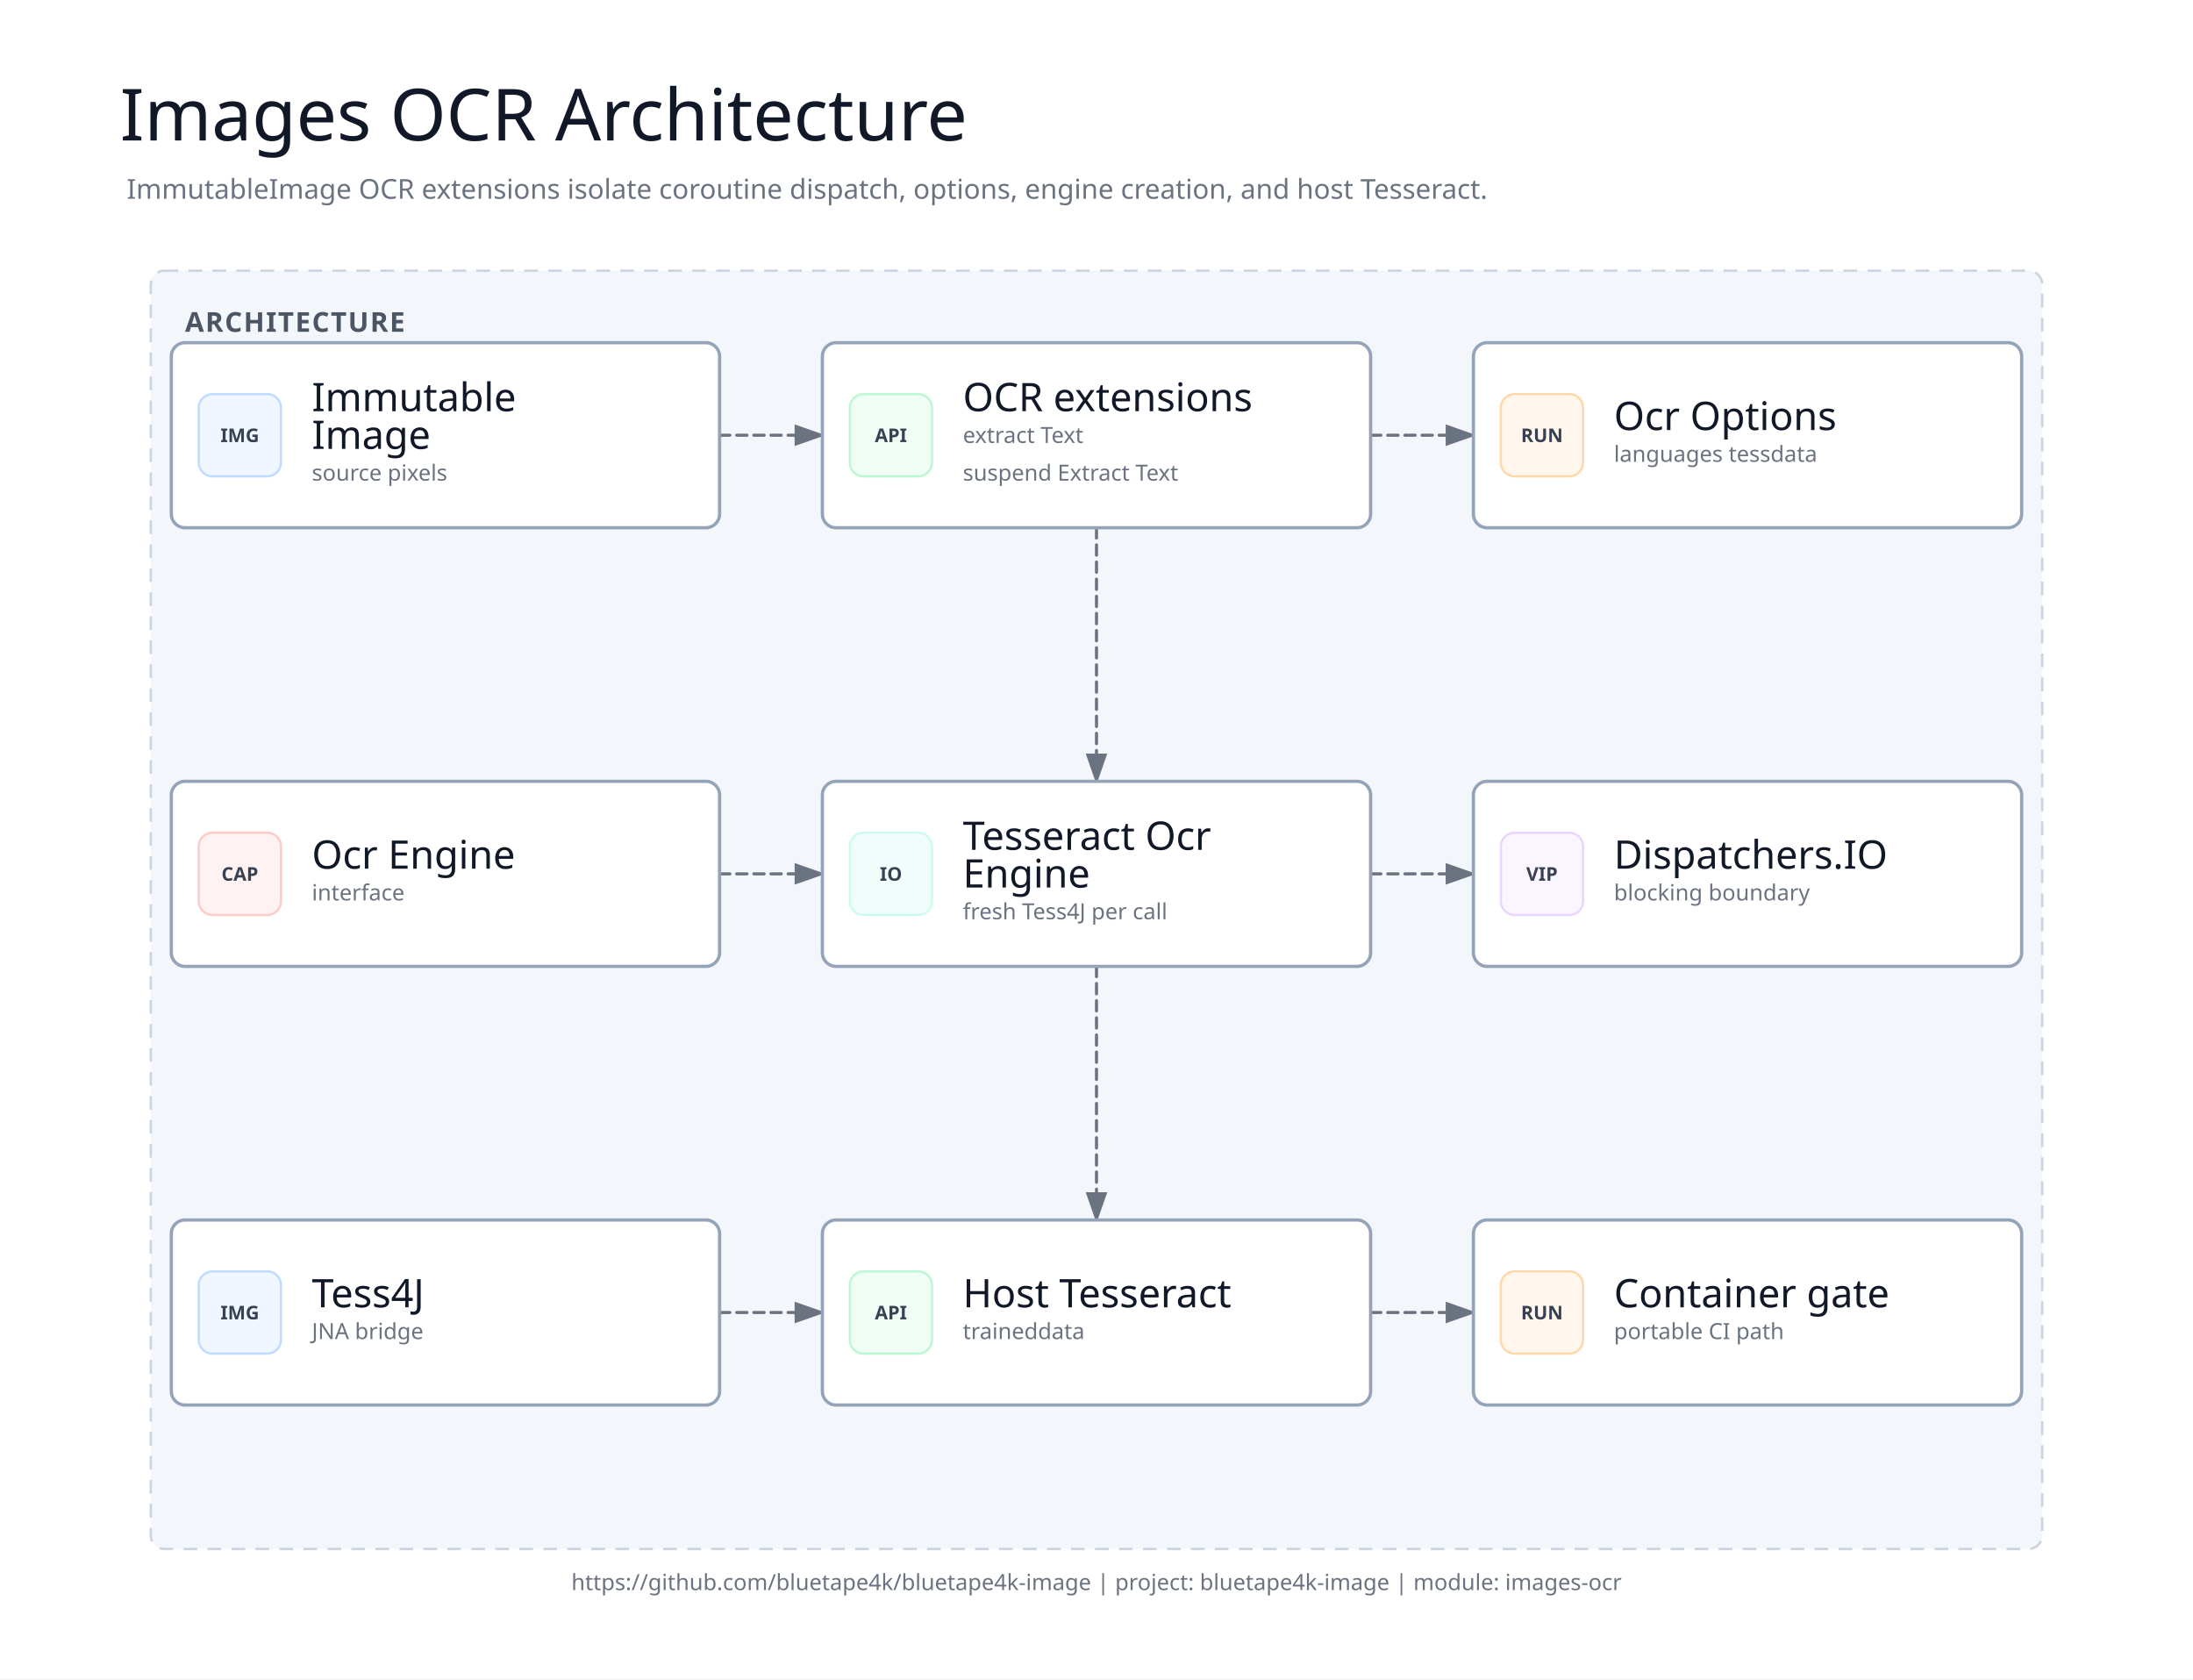
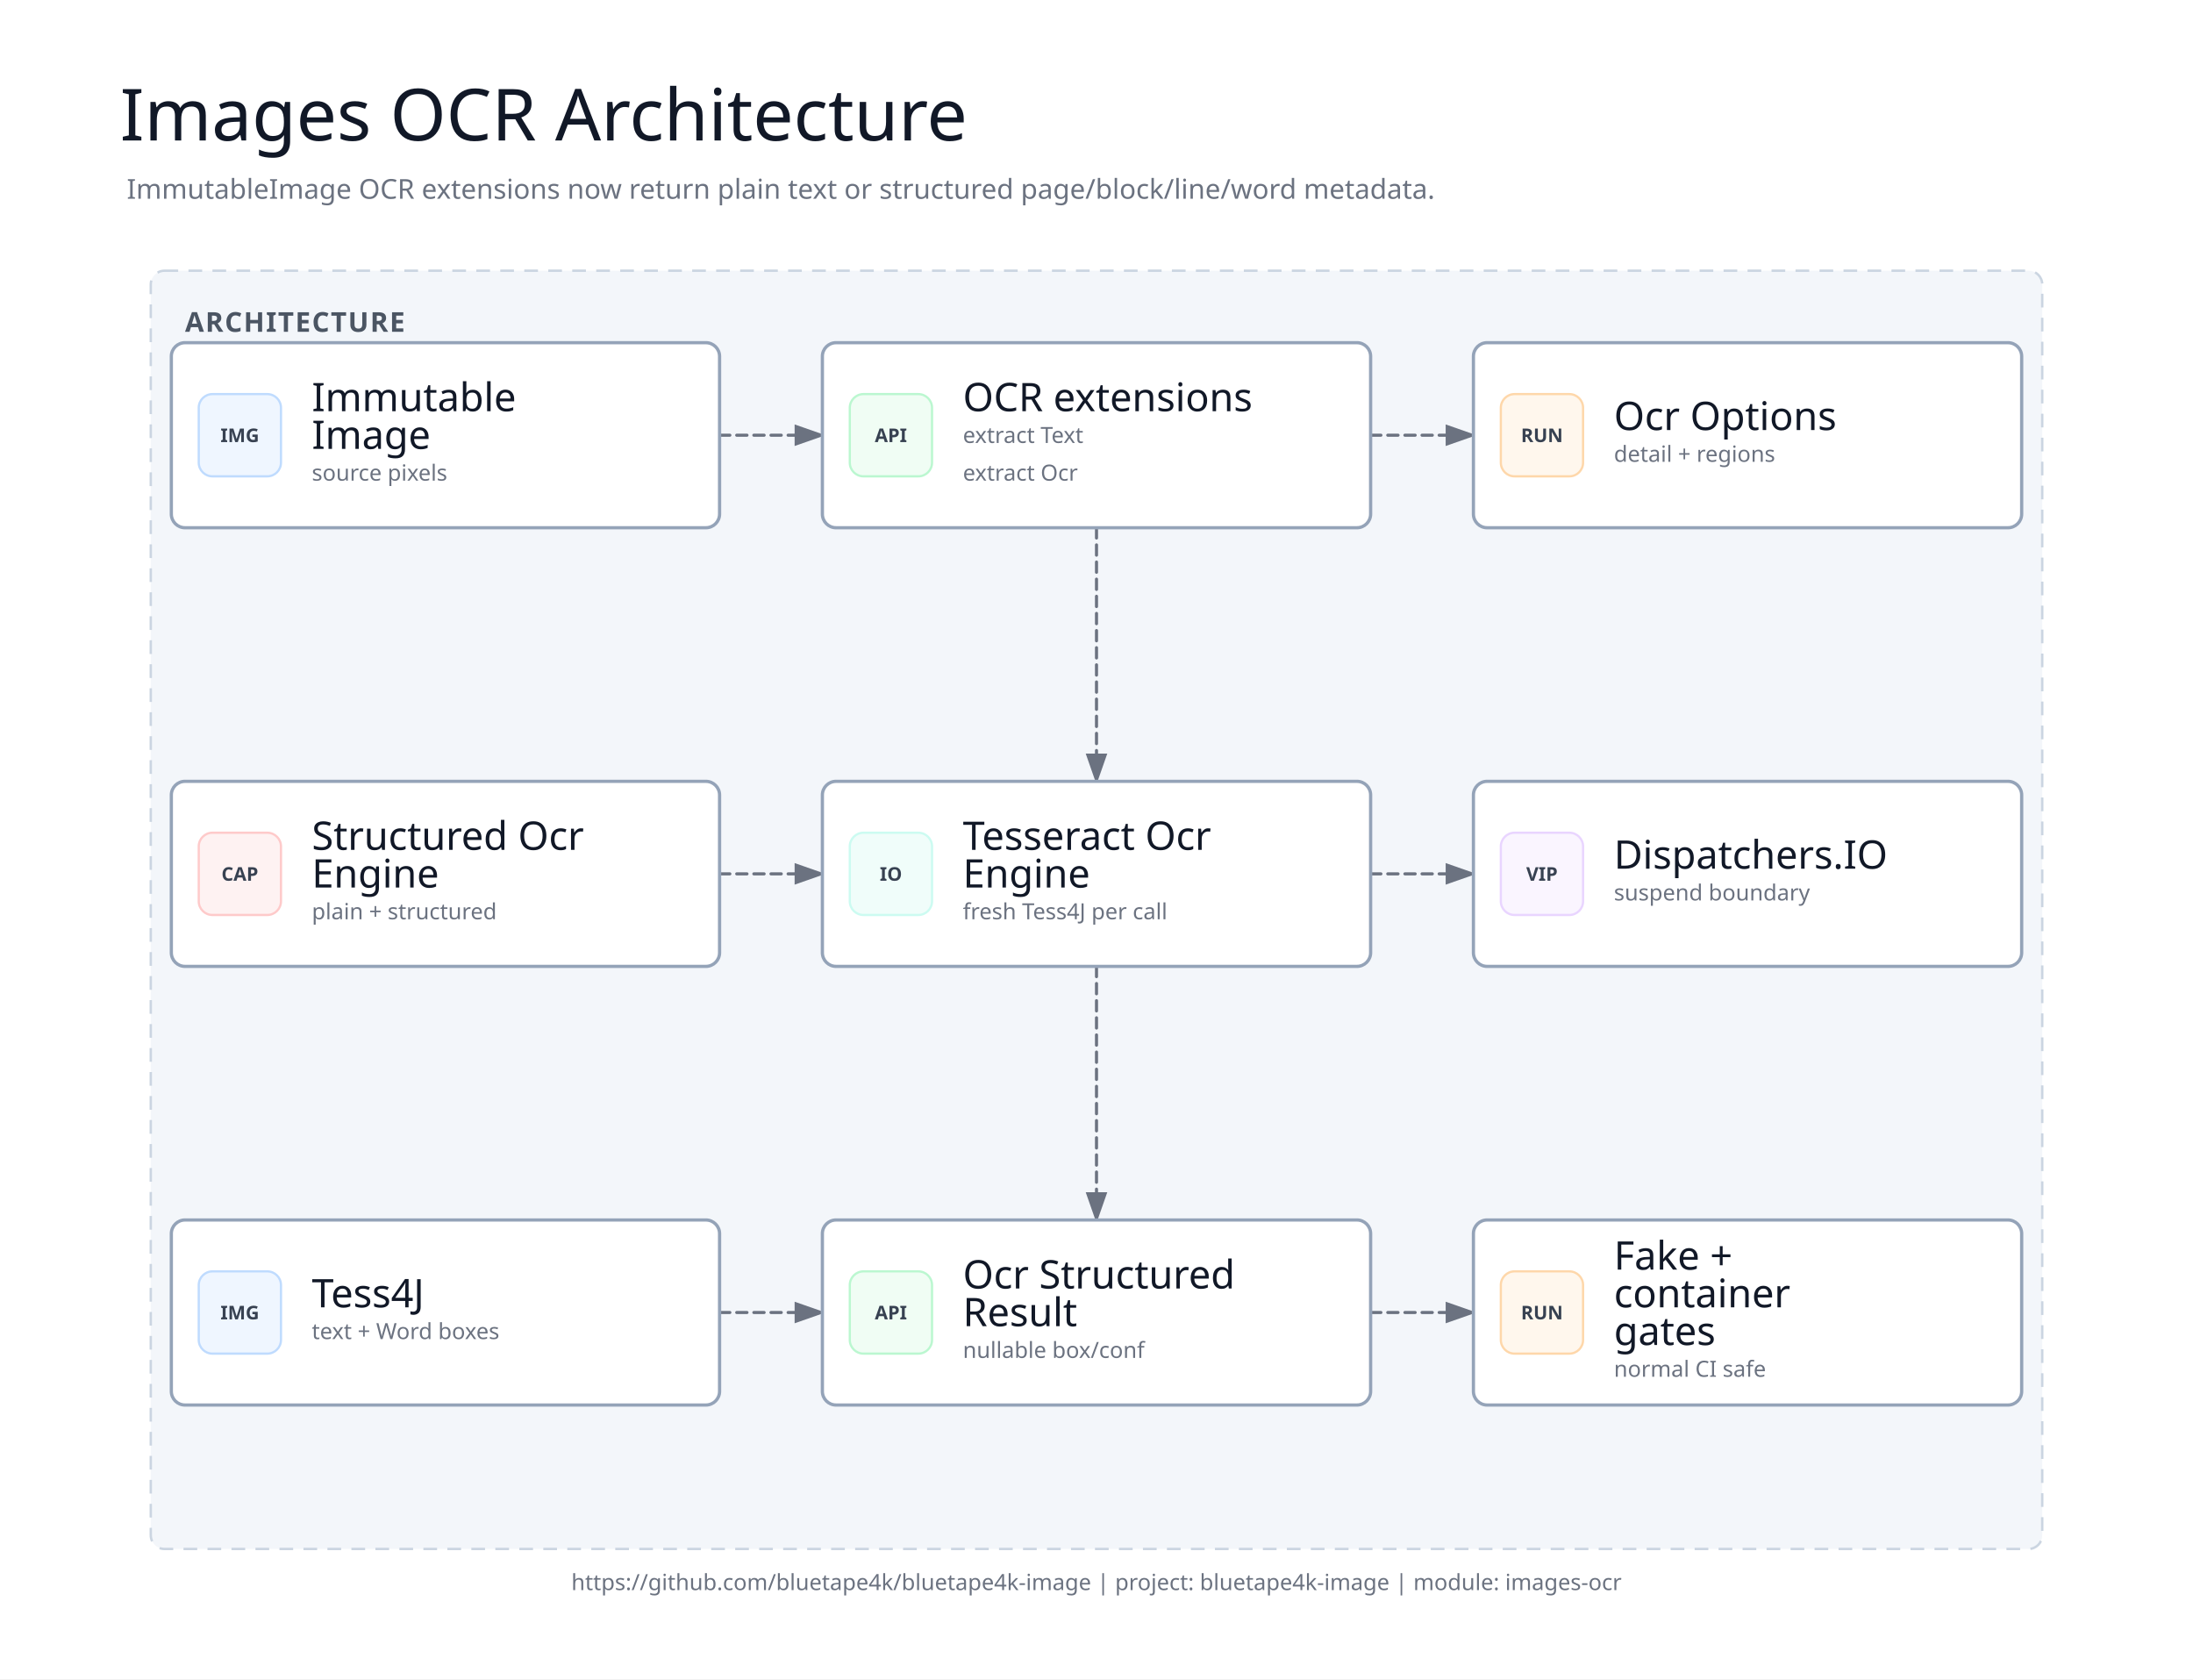
<svg xmlns="http://www.w3.org/2000/svg" width="1280" height="980" viewBox="0 0 1280 980" role="img" aria-label="Images OCR Architecture">
  <defs>
    <marker id="arrow-blue" markerWidth="10" markerHeight="7" refX="9" refY="3.5" orient="auto">
      <polygon points="0 0, 10 3.5, 0 7" fill="#2563eb" />
    </marker>
    <marker id="arrow-green" markerWidth="10" markerHeight="7" refX="9" refY="3.5" orient="auto">
      <polygon points="0 0, 10 3.5, 0 7" fill="#16a34a" />
    </marker>
    <marker id="arrow-orange" markerWidth="10" markerHeight="7" refX="9" refY="3.5" orient="auto">
      <polygon points="0 0, 10 3.5, 0 7" fill="#ea580c" />
    </marker>
    <marker id="arrow-purple" markerWidth="10" markerHeight="7" refX="9" refY="3.5" orient="auto">
      <polygon points="0 0, 10 3.5, 0 7" fill="#9333ea" />
    </marker>
    <marker id="arrow-gray" markerWidth="10" markerHeight="7" refX="9" refY="3.5" orient="auto">
      <polygon points="0 0, 10 3.5, 0 7" fill="#6b7280" />
    </marker>
    <style>
    .canvas{fill:#ffffff}.panel{fill:#f3f6fa;stroke:#cbd5e1;stroke-width:1.4;stroke-dasharray:8 6}.chart-panel{fill:#ffffff;stroke:#bfdbfe;stroke-width:1.7}.card{fill:#ffffff;stroke:#94a3b8;stroke-width:1.9}.badge-text{font-family:"Comic Mono";font-size:11px;fill:#374151;font-weight:700}
    .edge-blue{stroke:#2563eb;stroke-width:2.1;fill:none;marker-end:url(#arrow-blue);stroke-linecap:round;stroke-linejoin:round}.edge-green{stroke:#16a34a;stroke-width:2.1;fill:none;marker-end:url(#arrow-green);stroke-linecap:round;stroke-linejoin:round}.edge-orange{stroke:#ea580c;stroke-width:2;fill:none;marker-end:url(#arrow-orange);stroke-linecap:round;stroke-linejoin:round}.edge-purple{stroke:#9333ea;stroke-width:2;fill:none;marker-end:url(#arrow-purple);stroke-linecap:round;stroke-linejoin:round}.edge-gray{stroke:#6b7280;stroke-width:1.8;fill:none;marker-end:url(#arrow-gray);stroke-linecap:round;stroke-linejoin:round;stroke-dasharray:6 4}.dashed{stroke-dasharray:6 4}
    .title{font-family:"Architects Daughter";font-size:42px;fill:#111827;font-weight:400}.subtitle{font-family:"Comic Mono";font-size:16px;fill:#6b7280;font-weight:400}.card-title{font-family:"Architects Daughter";font-size:23px;fill:#111827;font-weight:400}.detail,.label,.note,.axis,.value{font-family:"Comic Mono";fill:#6b7280;font-weight:400}.detail{font-size:13px}.label{font-size:12px}.note{font-size:13px}.axis{font-size:14px}.value{font-size:14px}.panel-title{font-family:"Comic Mono";font-size:16px;fill:#4b5563;font-weight:700;letter-spacing:0.8px}
  </style>
  </defs>
  <rect class="canvas" width="1280" height="980" />
  <text class="title" x="70" y="82">Images OCR Architecture</text>
-   <text class="subtitle" x="74" y="116">ImmutableImage OCR extensions isolate coroutine dispatch, options, engine creation, and host Tesseract.</text>
+   <text class="subtitle" x="74" y="116">ImmutableImage OCR extensions now return plain text or structured page/block/line/word metadata.</text>
  <rect class="panel" x="88" y="158" width="1104" height="746" rx="8" />
  <text class="panel-title" x="108" y="188" dominant-baseline="middle">ARCHITECTURE</text>
  <g id="edges">
    <path class="edge-gray" d="M 420 254 L 480 254" />
    <path class="edge-gray" d="M 800 254 L 860 254" />
    <path class="edge-gray" d="M 420 510 L 480 510" />
    <path class="edge-gray" d="M 800 510 L 860 510" />
    <path class="edge-gray" d="M 640 308 L 640 456" />
    <path class="edge-gray" d="M 420 766 L 480 766" />
    <path class="edge-gray" d="M 800 766 L 860 766" />
    <path class="edge-gray" d="M 640 564 L 640 712" />
  </g>
  <g id="cards">
    <g id="image">
      <rect class="card" x="100" y="200" width="320" height="108" rx="8" />
      <rect x="116" y="230" width="48" height="48" rx="8" fill="#eff6ff" stroke="#bfdbfe" stroke-width="1.3" />
      <text class="badge-text" x="140" y="258" text-anchor="middle">IMG</text>
      <text class="card-title" x="182" y="232.0" dominant-baseline="middle">Immutable</text>
      <text class="card-title" x="182" y="254.0" dominant-baseline="middle">Image</text>
      <text class="detail" x="182" y="276.0" dominant-baseline="middle">source pixels</text>
    </g>
    <g id="extensions">
      <rect class="card" x="480" y="200" width="320" height="108" rx="8" />
      <rect x="496" y="230" width="48" height="48" rx="8" fill="#f0fdf4" stroke="#bbf7d0" stroke-width="1.3" />
      <text class="badge-text" x="520" y="258" text-anchor="middle">API</text>
      <text class="card-title" x="562" y="232.0" dominant-baseline="middle">OCR extensions</text>
      <text class="detail" x="562" y="254.0" dominant-baseline="middle">extract Text</text>
-       <text class="detail" x="562" y="276.0" dominant-baseline="middle">suspend Extract Text</text>
+       <text class="detail" x="562" y="276.0" dominant-baseline="middle">extract Ocr</text>
    </g>
    <g id="options">
      <rect class="card" x="860" y="200" width="320" height="108" rx="8" />
      <rect x="876" y="230" width="48" height="48" rx="8" fill="#fff7ed" stroke="#fed7aa" stroke-width="1.3" />
      <text class="badge-text" x="900" y="258" text-anchor="middle">RUN</text>
      <text class="card-title" x="942" y="243.0" dominant-baseline="middle">Ocr Options</text>
-       <text class="detail" x="942" y="265.0" dominant-baseline="middle">languages tessdata</text>
+       <text class="detail" x="942" y="265.0" dominant-baseline="middle">detail + regions</text>
    </g>
    <g id="engine">
      <rect class="card" x="100" y="456" width="320" height="108" rx="8" />
      <rect x="116" y="486" width="48" height="48" rx="8" fill="#fef2f2" stroke="#fecaca" stroke-width="1.3" />
      <text class="badge-text" x="140" y="514" text-anchor="middle">CAP</text>
-       <text class="card-title" x="182" y="499.0" dominant-baseline="middle">Ocr Engine</text>
-       <text class="detail" x="182" y="521.0" dominant-baseline="middle">interface</text>
+       <text class="card-title" x="182" y="488.0" dominant-baseline="middle">Structured Ocr</text>
+       <text class="card-title" x="182" y="510.0" dominant-baseline="middle">Engine</text>
+       <text class="detail" x="182" y="532.0" dominant-baseline="middle">plain + structured</text>
    </g>
    <g id="tess">
      <rect class="card" x="480" y="456" width="320" height="108" rx="8" />
      <rect x="496" y="486" width="48" height="48" rx="8" fill="#f0fdfa" stroke="#ccfbf1" stroke-width="1.3" />
      <text class="badge-text" x="520" y="514" text-anchor="middle">IO</text>
      <text class="card-title" x="562" y="488.0" dominant-baseline="middle">Tesseract Ocr</text>
      <text class="card-title" x="562" y="510.0" dominant-baseline="middle">Engine</text>
      <text class="detail" x="562" y="532.0" dominant-baseline="middle">fresh Tess4J per call</text>
    </g>
    <g id="dispatch">
      <rect class="card" x="860" y="456" width="320" height="108" rx="8" />
      <rect x="876" y="486" width="48" height="48" rx="8" fill="#faf5ff" stroke="#e9d5ff" stroke-width="1.3" />
      <text class="badge-text" x="900" y="514" text-anchor="middle">VIP</text>
      <text class="card-title" x="942" y="499.0" dominant-baseline="middle">Dispatchers.IO</text>
-       <text class="detail" x="942" y="521.0" dominant-baseline="middle">blocking boundary</text>
+       <text class="detail" x="942" y="521.0" dominant-baseline="middle">suspend boundary</text>
    </g>
    <g id="tess4j">
      <rect class="card" x="100" y="712" width="320" height="108" rx="8" />
      <rect x="116" y="742" width="48" height="48" rx="8" fill="#eff6ff" stroke="#bfdbfe" stroke-width="1.3" />
      <text class="badge-text" x="140" y="770" text-anchor="middle">IMG</text>
      <text class="card-title" x="182" y="755.0" dominant-baseline="middle">Tess4J</text>
-       <text class="detail" x="182" y="777.0" dominant-baseline="middle">JNA bridge</text>
+       <text class="detail" x="182" y="777.0" dominant-baseline="middle">text + Word boxes</text>
    </g>
-     <g id="native">
+     <g id="result">
      <rect class="card" x="480" y="712" width="320" height="108" rx="8" />
      <rect x="496" y="742" width="48" height="48" rx="8" fill="#f0fdf4" stroke="#bbf7d0" stroke-width="1.3" />
      <text class="badge-text" x="520" y="770" text-anchor="middle">API</text>
-       <text class="card-title" x="562" y="755.0" dominant-baseline="middle">Host Tesseract</text>
-       <text class="detail" x="562" y="777.0" dominant-baseline="middle">traineddata</text>
+       <text class="card-title" x="562" y="744.0" dominant-baseline="middle">Ocr Structured</text>
+       <text class="card-title" x="562" y="766.0" dominant-baseline="middle">Result</text>
+       <text class="detail" x="562" y="788.0" dominant-baseline="middle">nullable box/conf</text>
    </g>
    <g id="tests">
      <rect class="card" x="860" y="712" width="320" height="108" rx="8" />
      <rect x="876" y="742" width="48" height="48" rx="8" fill="#fff7ed" stroke="#fed7aa" stroke-width="1.3" />
      <text class="badge-text" x="900" y="770" text-anchor="middle">RUN</text>
-       <text class="card-title" x="942" y="755.0" dominant-baseline="middle">Container gate</text>
-       <text class="detail" x="942" y="777.0" dominant-baseline="middle">portable CI path</text>
+       <text class="card-title" x="942" y="733.0" dominant-baseline="middle">Fake +</text>
+       <text class="card-title" x="942" y="755.0" dominant-baseline="middle">container</text>
+       <text class="card-title" x="942" y="777.0" dominant-baseline="middle">gates</text>
+       <text class="detail" x="942" y="799.0" dominant-baseline="middle">normal CI safe</text>
    </g>
  </g>
  <text class="note" x="640.0" y="928" text-anchor="middle">https://github.com/bluetape4k/bluetape4k-image | project: bluetape4k-image | module: images-ocr</text>
</svg>
